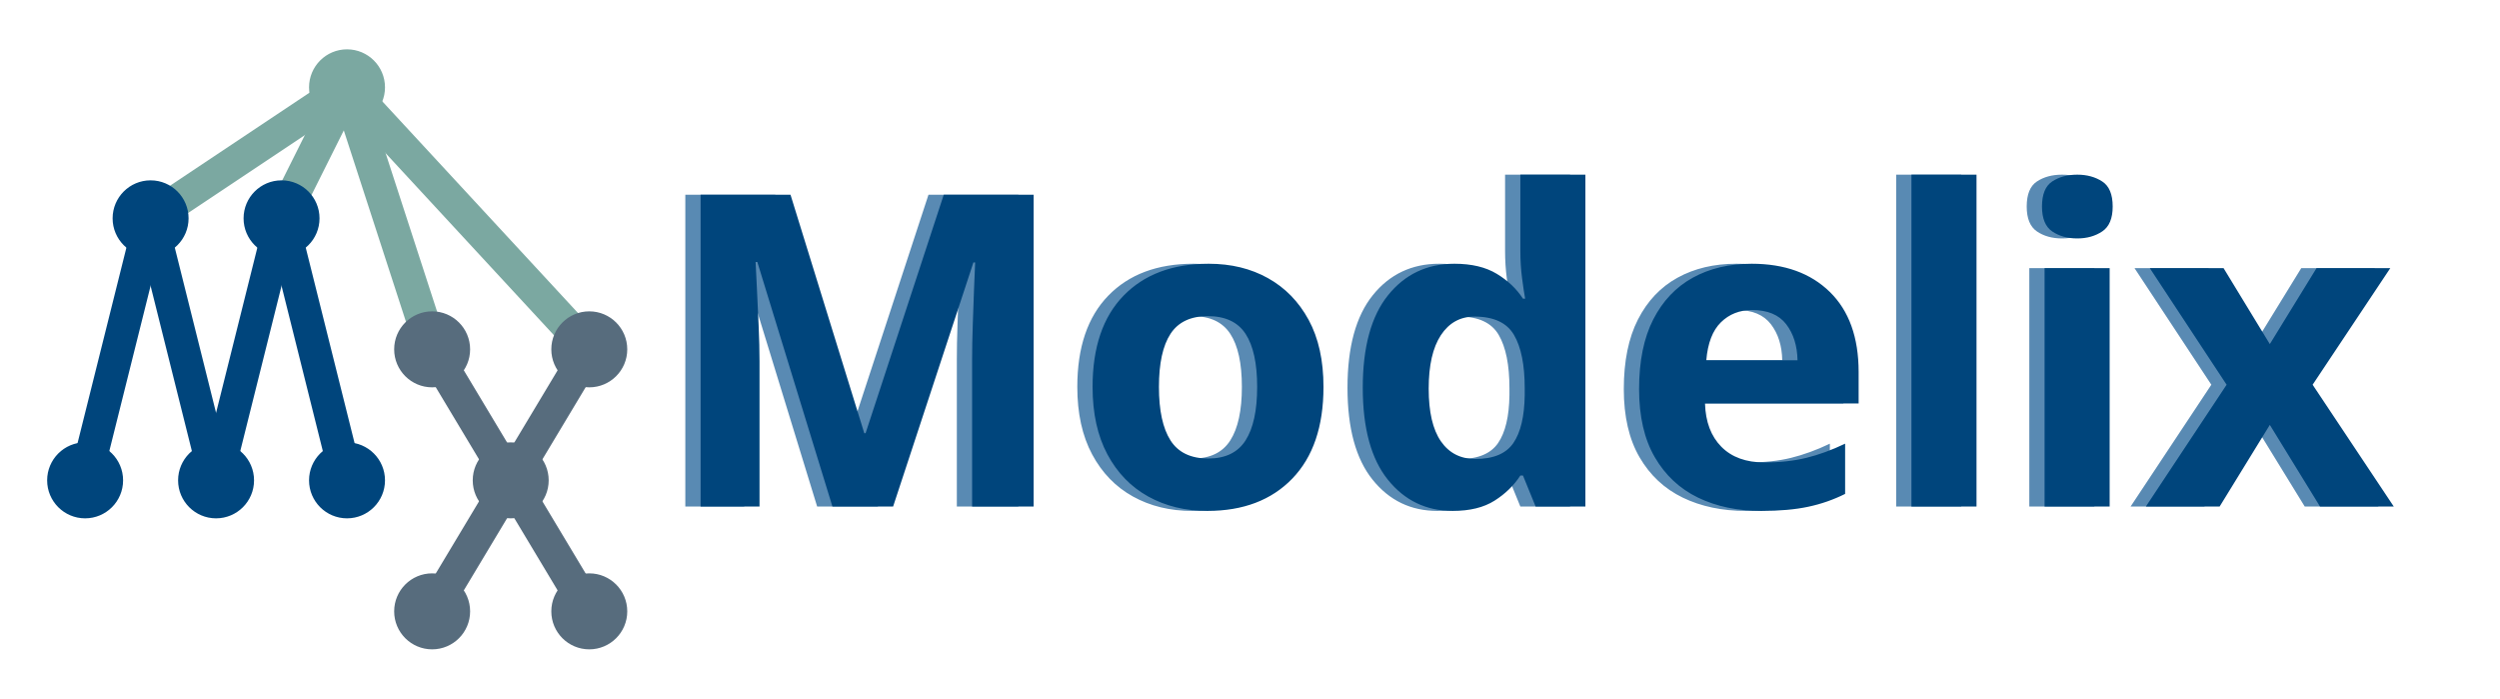
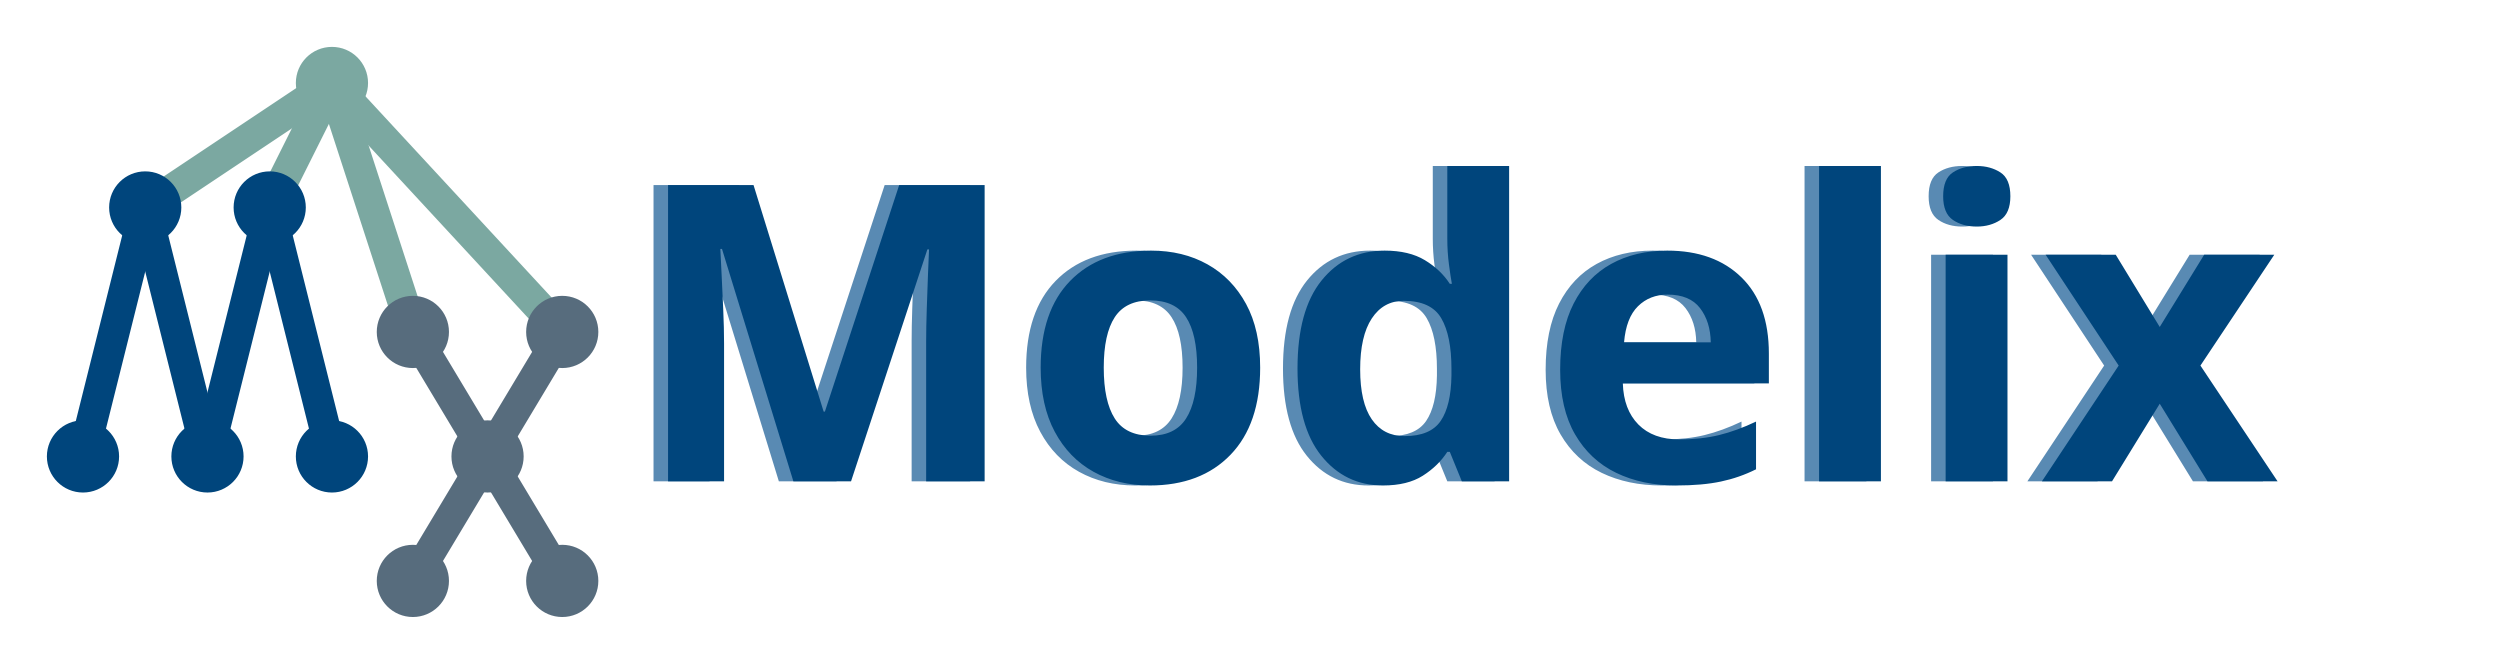
- <svg xmlns="http://www.w3.org/2000/svg" width="1145" height="320">
-   <g transform="translate(-54, -98)">
+ <svg xmlns="http://www.w3.org/2000/svg" width="1205" height="320">
+   <g transform="translate(-53, -98)">
    <g transform="scale(0.6, 0.6) translate(100, 180)">
      <g transform="translate(-20, 0)">
        <line fill="none" stroke="#7ba8a1" x1="125" y1="150" x2="275" y2="50" stroke-width="25" />
        <line fill="none" stroke="#7ba8a1" x1="275" y1="50" x2="225" y2="150" stroke-width="25" />
        <line fill="none" stroke="#7ba8a1" x1="275" y1="50" x2="340" y2="250" stroke-width="25" />
        <line fill="none" stroke="#7ba8a1" x1="460" y1="250" x2="275" y2="50" stroke-width="25" />
        <ellipse fill="#7ba8a1" stroke="#7ba8a1" stroke-width="8" cx="275" cy="50" rx="25" ry="25" />
        <ellipse fill="#00457c" stroke="#00457c" stroke-width="8" cx="75" cy="350" rx="25" ry="25" />
        <ellipse fill="#00457c" stroke="#00457c" stroke-width="8" cx="175" cy="350" rx="25" ry="25" />
        <ellipse fill="#00457c" stroke="#00457c" stroke-width="8" cx="275" cy="350" rx="25" ry="25" />
        <ellipse fill="#00457c" stroke="#00457c" stroke-width="8" cx="125" cy="150" rx="25" ry="25" />
        <ellipse fill="#00457c" stroke="#00457c" stroke-width="8" cx="225" cy="150" rx="25" ry="25" />
        <line fill="none" stroke="#00457c" x1="75" y1="350" x2="125" y2="150" stroke-width="25" />
        <line fill="none" stroke="#00457c" stroke-width="25" x1="125" y1="150" x2="175" y2="350" />
        <line fill="none" stroke="#00457c" stroke-width="25" x1="225" y1="150" x2="175" y2="350" />
        <line fill="none" stroke="#00457c" stroke-width="25" x1="275" y1="350" x2="225" y2="150" />
        <ellipse fill="#576c7d" stroke="#576c7d" stroke-width="8" cx="340" cy="250" rx="25" ry="25" />
        <ellipse fill="#576c7d" stroke="#576c7d" stroke-width="8" cx="340" cy="450" rx="25" ry="25" />
        <ellipse fill="#576c7d" stroke="#576c7d" stroke-width="8" cx="400" cy="350" rx="25" ry="25" />
        <ellipse fill="#576c7d" stroke="#576c7d" stroke-width="8" cx="460" cy="250" rx="25" ry="25" />
        <ellipse fill="#576c7d" stroke="#576c7d" stroke-width="8" cx="460" cy="450" rx="25" ry="25" />
        <line fill="none" stroke="#576c7d" x1="340" y1="250" x2="400" y2="350" stroke-width="25" />
        <line fill="none" stroke="#576c7d" x1="460" y1="250" x2="400" y2="350" stroke-width="25" />
        <line fill="none" stroke="#576c7d" x1="340" y1="450" x2="400" y2="350" stroke-width="25" />
        <line fill="none" stroke="#576c7d" x1="460" y1="450" x2="400" y2="350" stroke-width="25" />
      </g>
    </g>
    <text transform="scale(1, 1)" font-family="Montserrat" font-weight="700" font-size="200" y="330" x="350" fill="#598ab3">Modelix</text>
    <text transform="scale(1, 1) translate(7, 0)" font-family="Montserrat" font-weight="700" font-size="200" y="330" x="350" fill="#00457c">Modelix</text>
  </g>
</svg>
